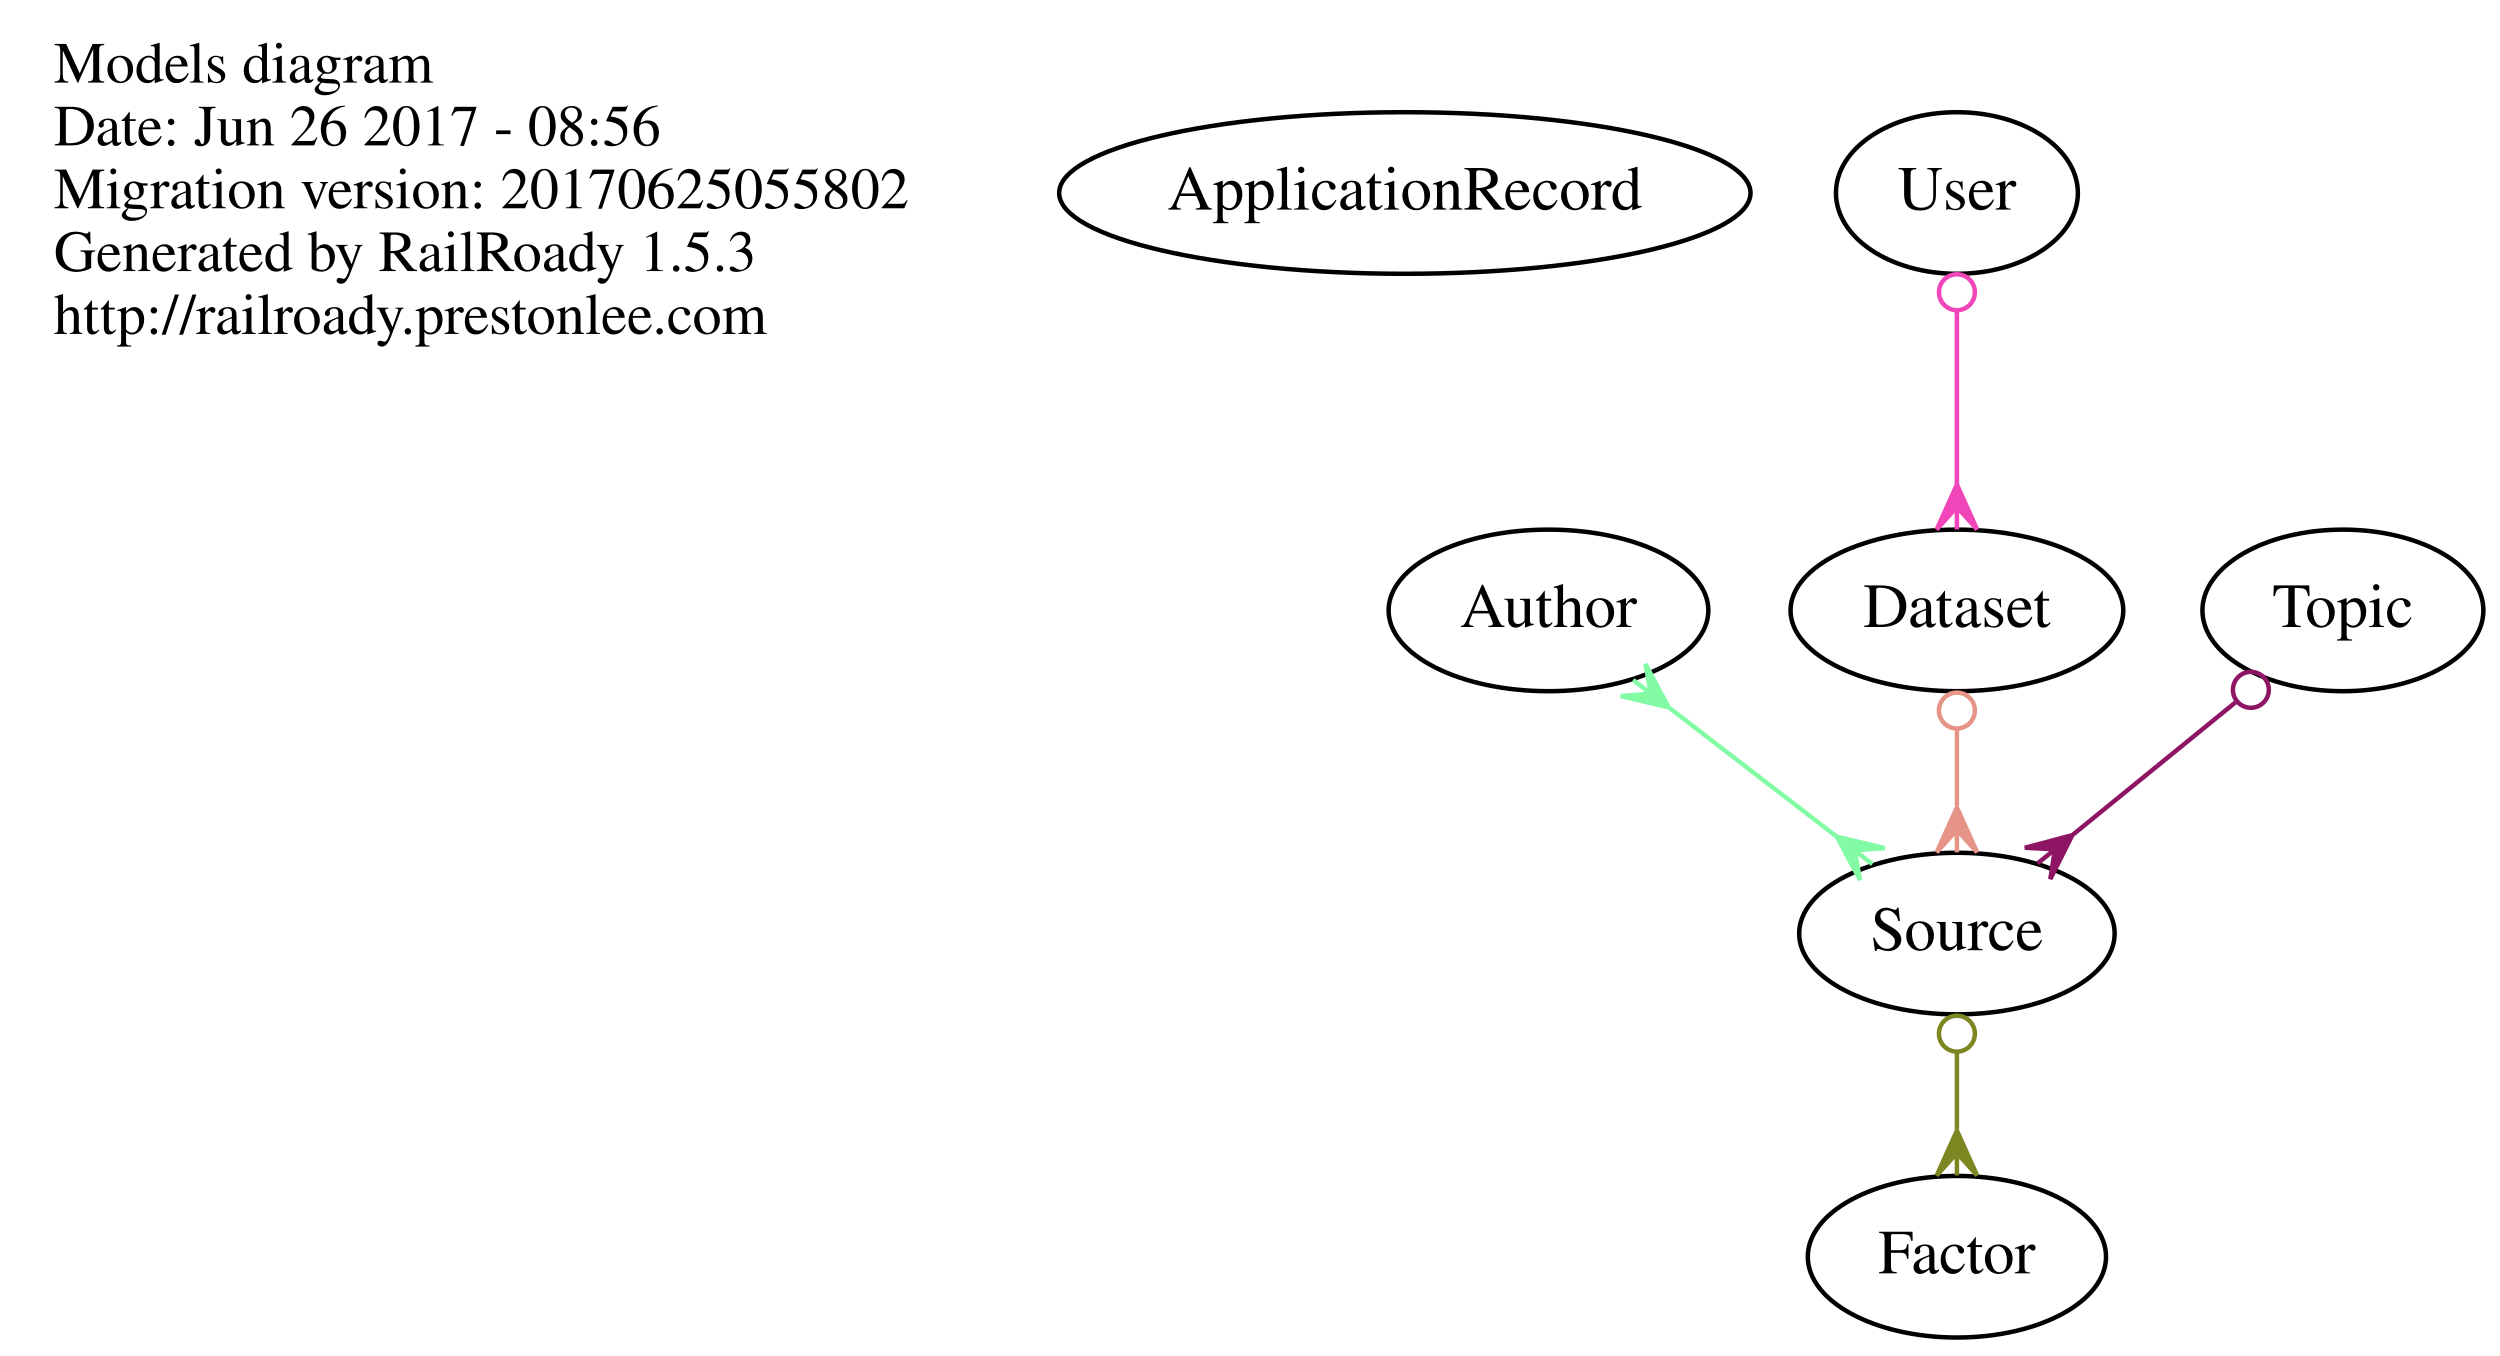
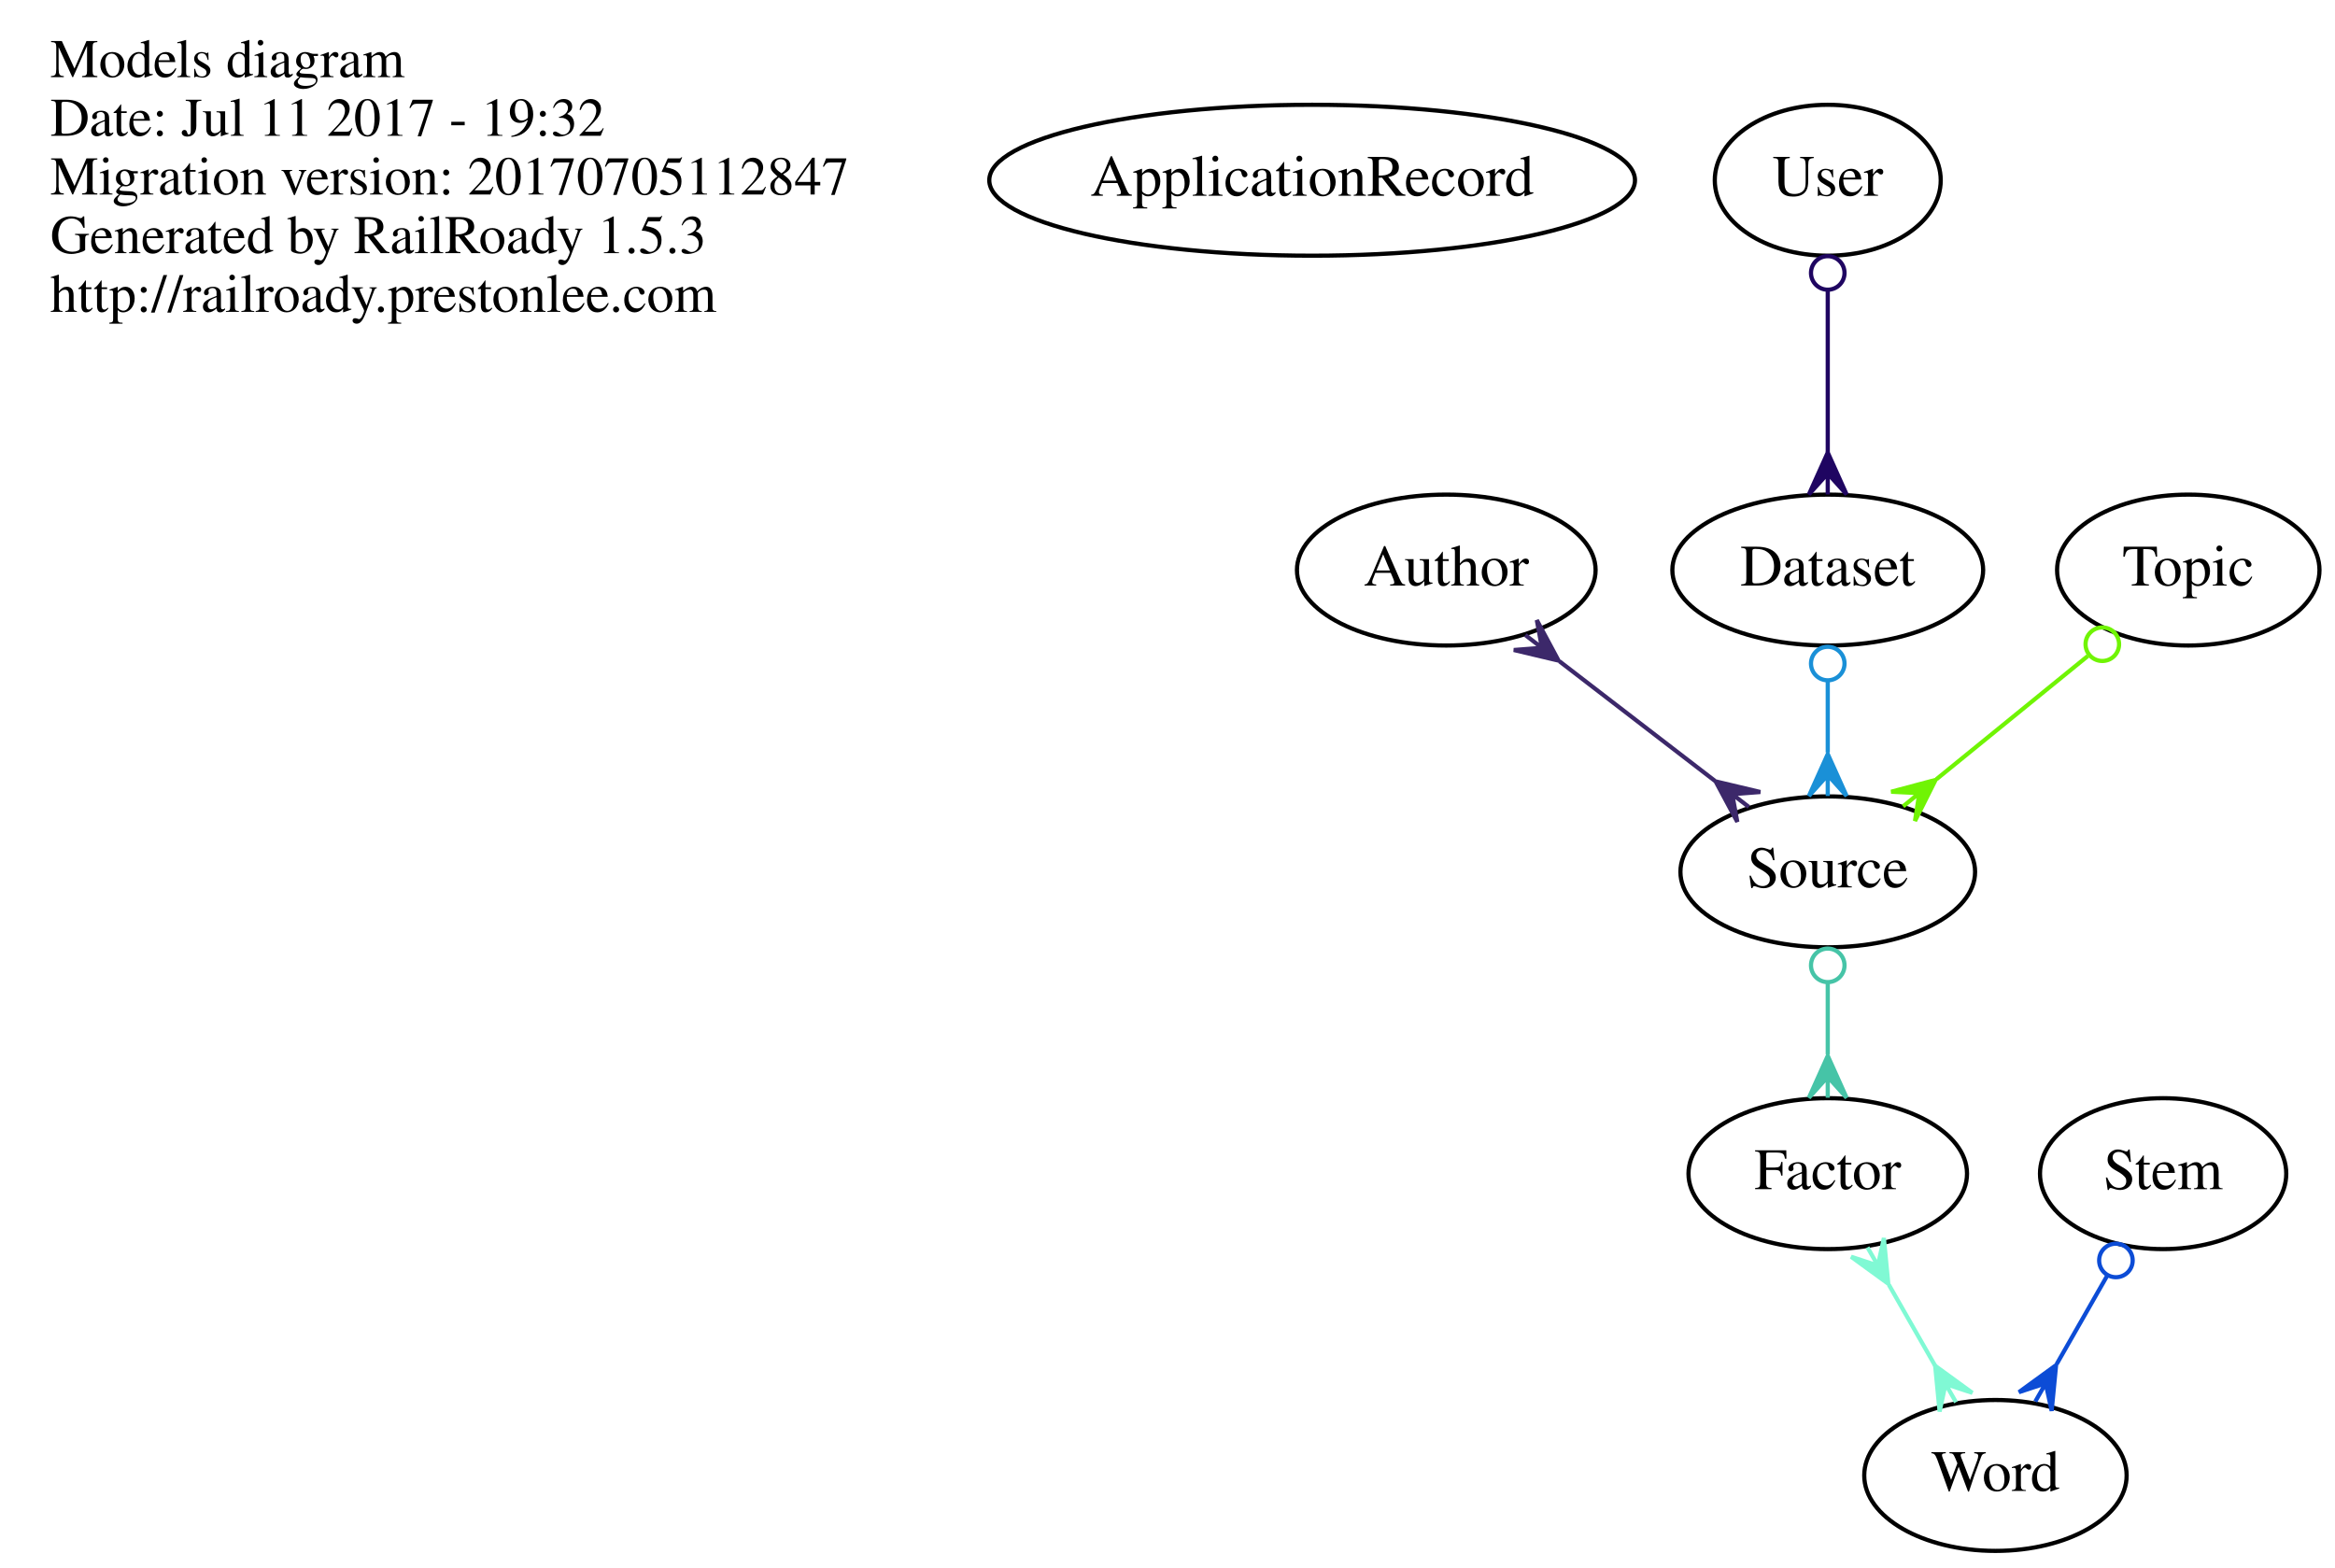
- <svg xmlns="http://www.w3.org/2000/svg" width="557pt" height="302pt" viewBox="0.00 0.00 557.00 302.00">
-   <g id="graph0" class="graph" transform="scale(1 1) rotate(0) translate(4 298)">
-     <polygon fill="none" stroke="none" points="-4,4 -4,-298 553,-298 553,4 -4,4" />
+ <svg xmlns="http://www.w3.org/2000/svg" width="557pt" height="374pt" viewBox="0.00 0.00 557.00 374.00">
+   <g id="graph0" class="graph" transform="scale(1 1) rotate(0) translate(4 370)">
+     <polygon fill="none" stroke="none" points="-4,4 -4,-370 553,-370 553,4 -4,4" />
    <g id="node1" class="node">
-       <text text-anchor="start" x="8" y="-279.6" font-family="Times,serif" font-size="13.00">Models diagram</text>
-       <text text-anchor="start" x="8" y="-265.6" font-family="Times,serif" font-size="13.00">Date: Jun 26 2017 - 08:56</text>
-       <text text-anchor="start" x="8" y="-251.6" font-family="Times,serif" font-size="13.00">Migration version: 20170625055802</text>
-       <text text-anchor="start" x="8" y="-237.6" font-family="Times,serif" font-size="13.00">Generated by RailRoady 1.5.3</text>
-       <text text-anchor="start" x="8" y="-223.6" font-family="Times,serif" font-size="13.00">http://railroady.prestonlee.com</text>
+       <text text-anchor="start" x="8" y="-351.6" font-family="Times,serif" font-size="13.00">Models diagram</text>
+       <text text-anchor="start" x="8" y="-337.6" font-family="Times,serif" font-size="13.00">Date: Jul 11 2017 - 19:32</text>
+       <text text-anchor="start" x="8" y="-323.6" font-family="Times,serif" font-size="13.00">Migration version: 20170705112847</text>
+       <text text-anchor="start" x="8" y="-309.6" font-family="Times,serif" font-size="13.00">Generated by RailRoady 1.5.3</text>
+       <text text-anchor="start" x="8" y="-295.6" font-family="Times,serif" font-size="13.00">http://railroady.prestonlee.com</text>
    </g>
    <g id="node2" class="node">
-       <ellipse fill="none" stroke="black" cx="309" cy="-255" rx="77.015" ry="18" />
-       <text text-anchor="middle" x="309" y="-251.3" font-family="Times,serif" font-size="14.00">ApplicationRecord</text>
+       <ellipse fill="none" stroke="black" cx="309" cy="-327" rx="77.015" ry="18" />
+       <text text-anchor="middle" x="309" y="-323.3" font-family="Times,serif" font-size="14.00">ApplicationRecord</text>
    </g>
    <g id="node3" class="node">
-       <ellipse fill="none" stroke="black" cx="341" cy="-162" rx="35.619" ry="18" />
-       <text text-anchor="middle" x="341" y="-158.3" font-family="Times,serif" font-size="14.00">Author</text>
+       <ellipse fill="none" stroke="black" cx="341" cy="-234" rx="35.619" ry="18" />
+       <text text-anchor="middle" x="341" y="-230.3" font-family="Times,serif" font-size="14.00">Author</text>
+     </g>
+     <g id="node6" class="node">
+       <ellipse fill="none" stroke="black" cx="432" cy="-162" rx="35.145" ry="18" />
+       <text text-anchor="middle" x="432" y="-158.3" font-family="Times,serif" font-size="14.00">Source</text>
+     </g>
+     <g id="edge1" class="edge">
+       <path fill="none" stroke="#3c286a" d="M368.007,-212.225C379.706,-203.226 393.37,-192.715 405.061,-183.722" />
+       <polygon fill="#3c286a" stroke="#3c286a" points="367.782,-212.399 357.112,-214.929 363.818,-215.447 359.855,-218.496 359.855,-218.496 359.855,-218.496 363.818,-215.447 362.599,-222.063 367.782,-212.399 367.782,-212.399" />
+       <polygon fill="#3c286a" stroke="#3c286a" points="405.243,-183.583 415.913,-181.052 409.206,-180.534 413.169,-177.485 413.169,-177.485 413.169,-177.485 409.206,-180.534 410.425,-173.919 405.243,-183.583 405.243,-183.583" />
+     </g>
+     <g id="node4" class="node">
+       <ellipse fill="none" stroke="black" cx="432" cy="-234" rx="37.07" ry="18" />
+       <text text-anchor="middle" x="432" y="-230.3" font-family="Times,serif" font-size="14.00">Dataset</text>
+     </g>
+     <g id="edge2" class="edge">
+       <path fill="none" stroke="#1a90d7" d="M432,-207.64C432,-202.063 432,-196.132 432,-190.476" />
+       <ellipse fill="none" stroke="#1a90d7" cx="432" cy="-211.697" rx="4" ry="4" />
+       <polygon fill="#1a90d7" stroke="#1a90d7" points="432,-190.104 436.5,-180.104 432,-185.104 432,-180.104 432,-180.104 432,-180.104 432,-185.104 427.5,-180.104 432,-190.104 432,-190.104" />
    </g>
    <g id="node5" class="node">
-       <ellipse fill="none" stroke="black" cx="432" cy="-90" rx="35.145" ry="18" />
-       <text text-anchor="middle" x="432" y="-86.3" font-family="Times,serif" font-size="14.00">Source</text>
+       <ellipse fill="none" stroke="black" cx="432" cy="-90" rx="33.221" ry="18" />
+       <text text-anchor="middle" x="432" y="-86.3" font-family="Times,serif" font-size="14.00">Factor</text>
    </g>
-     <g id="edge1" class="edge">
-       <path fill="none" stroke="#83faa4" d="M368.007,-140.225C379.706,-131.226 393.37,-120.715 405.061,-111.722" />
-       <polygon fill="#83faa4" stroke="#83faa4" points="367.782,-140.399 357.112,-142.929 363.818,-143.447 359.855,-146.496 359.855,-146.496 359.855,-146.496 363.818,-143.447 362.599,-150.063 367.782,-140.399 367.782,-140.399" />
-       <polygon fill="#83faa4" stroke="#83faa4" points="405.243,-111.583 415.913,-109.052 409.206,-108.534 413.169,-105.485 413.169,-105.485 413.169,-105.485 409.206,-108.534 410.425,-101.919 405.243,-111.583 405.243,-111.583" />
+     <g id="node10" class="node">
+       <ellipse fill="none" stroke="black" cx="472" cy="-18" rx="31.297" ry="18" />
+       <text text-anchor="middle" x="472" y="-14.3" font-family="Times,serif" font-size="14.00">Word</text>
    </g>
-     <g id="node4" class="node">
-       <ellipse fill="none" stroke="black" cx="432" cy="-162" rx="37.07" ry="18" />
-       <text text-anchor="middle" x="432" y="-158.3" font-family="Times,serif" font-size="14.00">Dataset</text>
+     <g id="edge3" class="edge">
+       <path fill="none" stroke="#80f9d4" d="M446.573,-63.497C450.163,-57.215 454.004,-50.492 457.586,-44.224" />
+       <polygon fill="#80f9d4" stroke="#80f9d4" points="446.441,-63.728 437.572,-70.178 443.96,-68.07 441.479,-72.411 441.479,-72.411 441.479,-72.411 443.96,-68.07 445.387,-74.644 446.441,-63.728 446.441,-63.728" />
+       <polygon fill="#80f9d4" stroke="#80f9d4" points="457.627,-44.152 466.496,-37.703 460.108,-39.811 462.589,-35.47 462.589,-35.47 462.589,-35.47 460.108,-39.811 458.682,-33.237 457.627,-44.152 457.627,-44.152" />
    </g>
-     <g id="edge2" class="edge">
-       <path fill="none" stroke="#e69487" d="M432,-135.64C432,-130.063 432,-124.132 432,-118.476" />
-       <ellipse fill="none" stroke="#e69487" cx="432" cy="-139.697" rx="4" ry="4" />
-       <polygon fill="#e69487" stroke="#e69487" points="432,-118.104 436.5,-108.104 432,-113.104 432,-108.104 432,-108.104 432,-108.104 432,-113.104 427.5,-108.104 432,-118.104 432,-118.104" />
+     <g id="edge4" class="edge">
+       <path fill="none" stroke="#46c4a7" d="M432,-135.64C432,-130.063 432,-124.132 432,-118.476" />
+       <ellipse fill="none" stroke="#46c4a7" cx="432" cy="-139.697" rx="4" ry="4" />
+       <polygon fill="#46c4a7" stroke="#46c4a7" points="432,-118.104 436.5,-108.104 432,-113.104 432,-108.104 432,-108.104 432,-108.104 432,-113.104 427.5,-108.104 432,-118.104 432,-118.104" />
+     </g>
+     <g id="node7" class="node">
+       <ellipse fill="none" stroke="black" cx="512" cy="-90" rx="29.372" ry="18" />
+       <text text-anchor="middle" x="512" y="-86.3" font-family="Times,serif" font-size="14.00">Stem</text>
+     </g>
+     <g id="edge5" class="edge">
+       <path fill="none" stroke="#0c4cd6" d="M498.62,-65.585C494.764,-58.837 490.538,-51.441 486.611,-44.569" />
+       <ellipse fill="none" stroke="#0c4cd6" cx="500.738" cy="-69.292" rx="4" ry="4" />
+       <polygon fill="#0c4cd6" stroke="#0c4cd6" points="486.466,-44.316 485.412,-33.401 483.986,-39.975 481.505,-35.633 481.505,-35.633 481.505,-35.633 483.986,-39.975 477.598,-37.866 486.466,-44.316 486.466,-44.316" />
    </g>
    <g id="node8" class="node">
-       <ellipse fill="none" stroke="black" cx="432" cy="-18" rx="33.221" ry="18" />
-       <text text-anchor="middle" x="432" y="-14.3" font-family="Times,serif" font-size="14.00">Factor</text>
+       <ellipse fill="none" stroke="black" cx="518" cy="-234" rx="31.297" ry="18" />
+       <text text-anchor="middle" x="518" y="-230.3" font-family="Times,serif" font-size="14.00">Topic</text>
    </g>
-     <g id="edge3" class="edge">
-       <path fill="none" stroke="#7d8722" d="M432,-63.64C432,-58.063 432,-52.132 432,-46.476" />
-       <ellipse fill="none" stroke="#7d8722" cx="432" cy="-67.697" rx="4" ry="4" />
-       <polygon fill="#7d8722" stroke="#7d8722" points="432,-46.104 436.5,-36.104 432,-41.104 432,-36.104 432,-36.104 432,-36.104 432,-41.104 427.5,-36.104 432,-46.104 432,-46.104" />
+     <g id="edge6" class="edge">
+       <path fill="none" stroke="#70f404" d="M494.046,-213.502C482.809,-204.356 469.398,-193.44 457.923,-184.101" />
+       <ellipse fill="none" stroke="#70f404" cx="497.494" cy="-216.309" rx="4" ry="4" />
+       <polygon fill="#70f404" stroke="#70f404" points="457.725,-183.939 452.81,-174.136 453.847,-180.783 449.97,-177.626 449.97,-177.626 449.97,-177.626 453.847,-180.783 447.129,-181.116 457.725,-183.939 457.725,-183.939" />
    </g>
-     <g id="node6" class="node">
-       <ellipse fill="none" stroke="black" cx="518" cy="-162" rx="31.297" ry="18" />
-       <text text-anchor="middle" x="518" y="-158.3" font-family="Times,serif" font-size="14.00">Topic</text>
+     <g id="node9" class="node">
+       <ellipse fill="none" stroke="black" cx="432" cy="-327" rx="26.949" ry="18" />
+       <text text-anchor="middle" x="432" y="-323.3" font-family="Times,serif" font-size="14.00">User</text>
    </g>
-     <g id="edge4" class="edge">
-       <path fill="none" stroke="#8d1563" d="M494.046,-141.502C482.809,-132.356 469.398,-121.44 457.923,-112.101" />
-       <ellipse fill="none" stroke="#8d1563" cx="497.494" cy="-144.309" rx="4" ry="4" />
-       <polygon fill="#8d1563" stroke="#8d1563" points="457.725,-111.939 452.81,-102.136 453.847,-108.783 449.97,-105.626 449.97,-105.626 449.97,-105.626 453.847,-108.783 447.129,-109.116 457.725,-111.939 457.725,-111.939" />
-     </g>
-     <g id="node7" class="node">
-       <ellipse fill="none" stroke="black" cx="432" cy="-255" rx="26.949" ry="18" />
-       <text text-anchor="middle" x="432" y="-251.3" font-family="Times,serif" font-size="14.00">User</text>
-     </g>
-     <g id="edge5" class="edge">
-       <path fill="none" stroke="#f146ba" d="M432,-228.729C432,-216.725 432,-202.362 432,-190.129" />
-       <ellipse fill="none" stroke="#f146ba" cx="432" cy="-232.884" rx="4" ry="4" />
-       <polygon fill="#f146ba" stroke="#f146ba" points="432,-190.04 436.5,-180.04 432,-185.04 432,-180.04 432,-180.04 432,-180.04 432,-185.04 427.5,-180.04 432,-190.04 432,-190.04" />
+     <g id="edge7" class="edge">
+       <path fill="none" stroke="#1f0561" d="M432,-300.729C432,-288.725 432,-274.362 432,-262.129" />
+       <ellipse fill="none" stroke="#1f0561" cx="432" cy="-304.884" rx="4" ry="4" />
+       <polygon fill="#1f0561" stroke="#1f0561" points="432,-262.04 436.5,-252.04 432,-257.04 432,-252.04 432,-252.04 432,-252.04 432,-257.04 427.5,-252.04 432,-262.04 432,-262.04" />
    </g>
  </g>
</svg>
